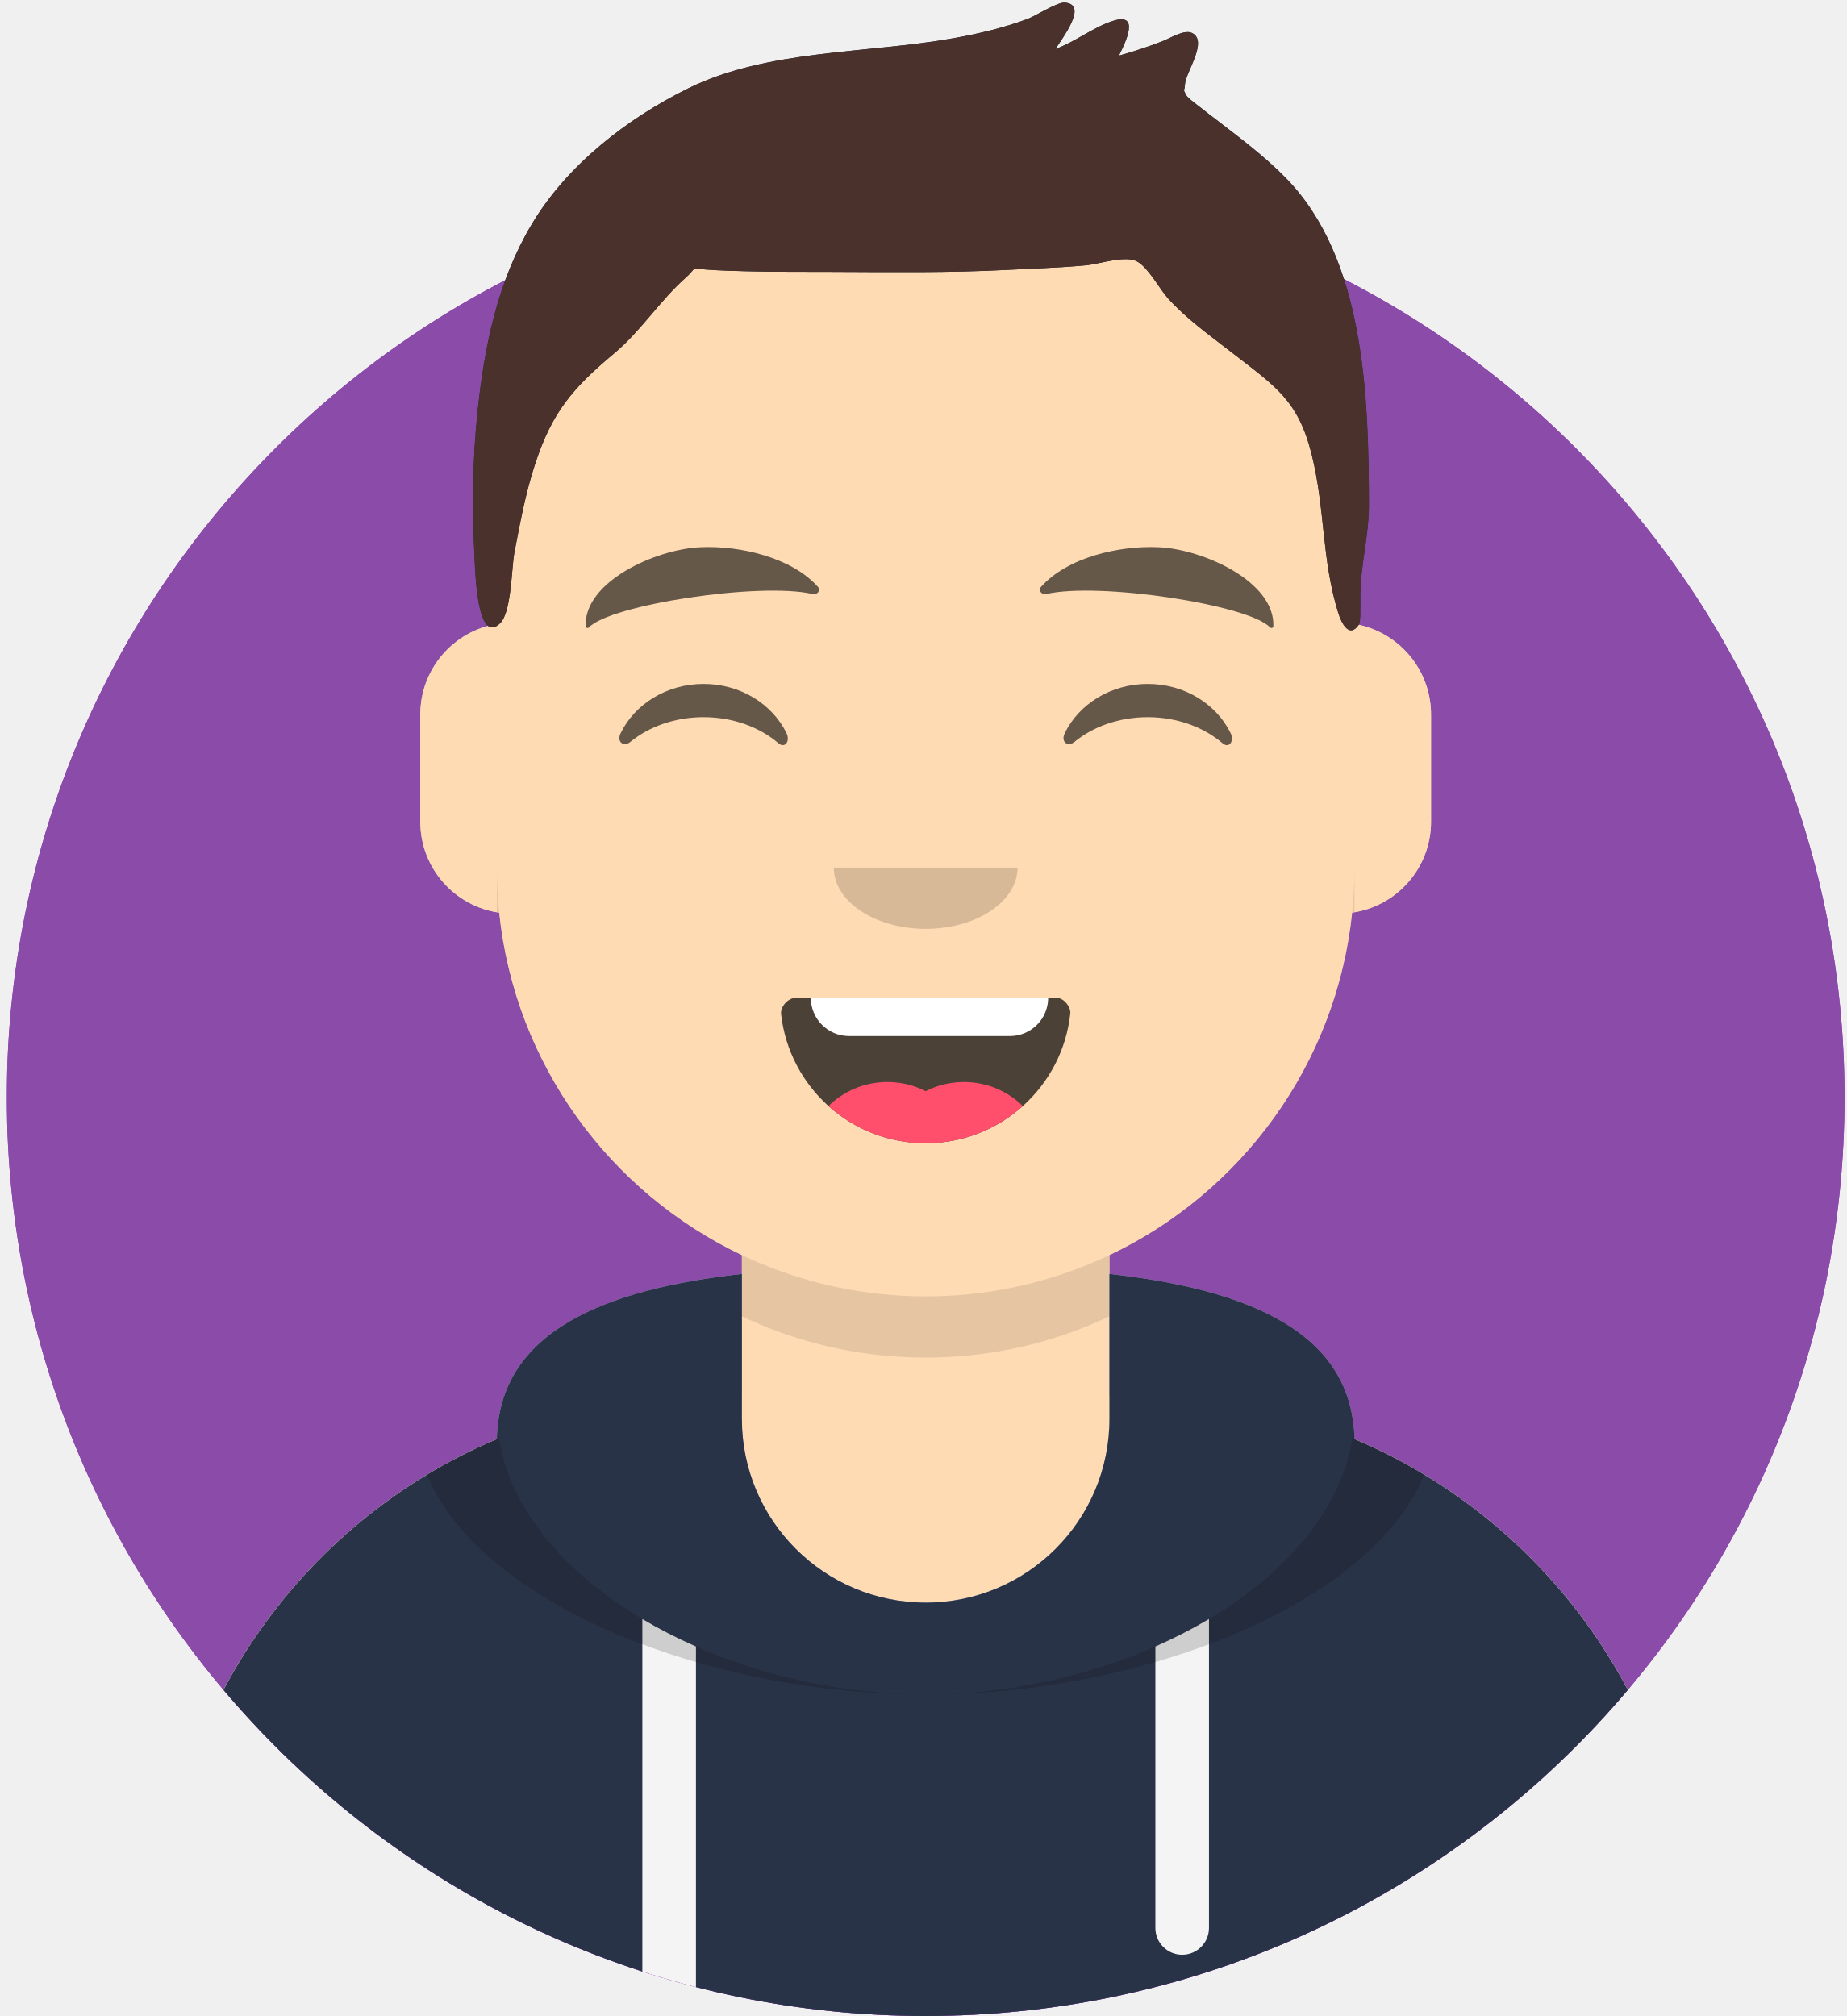
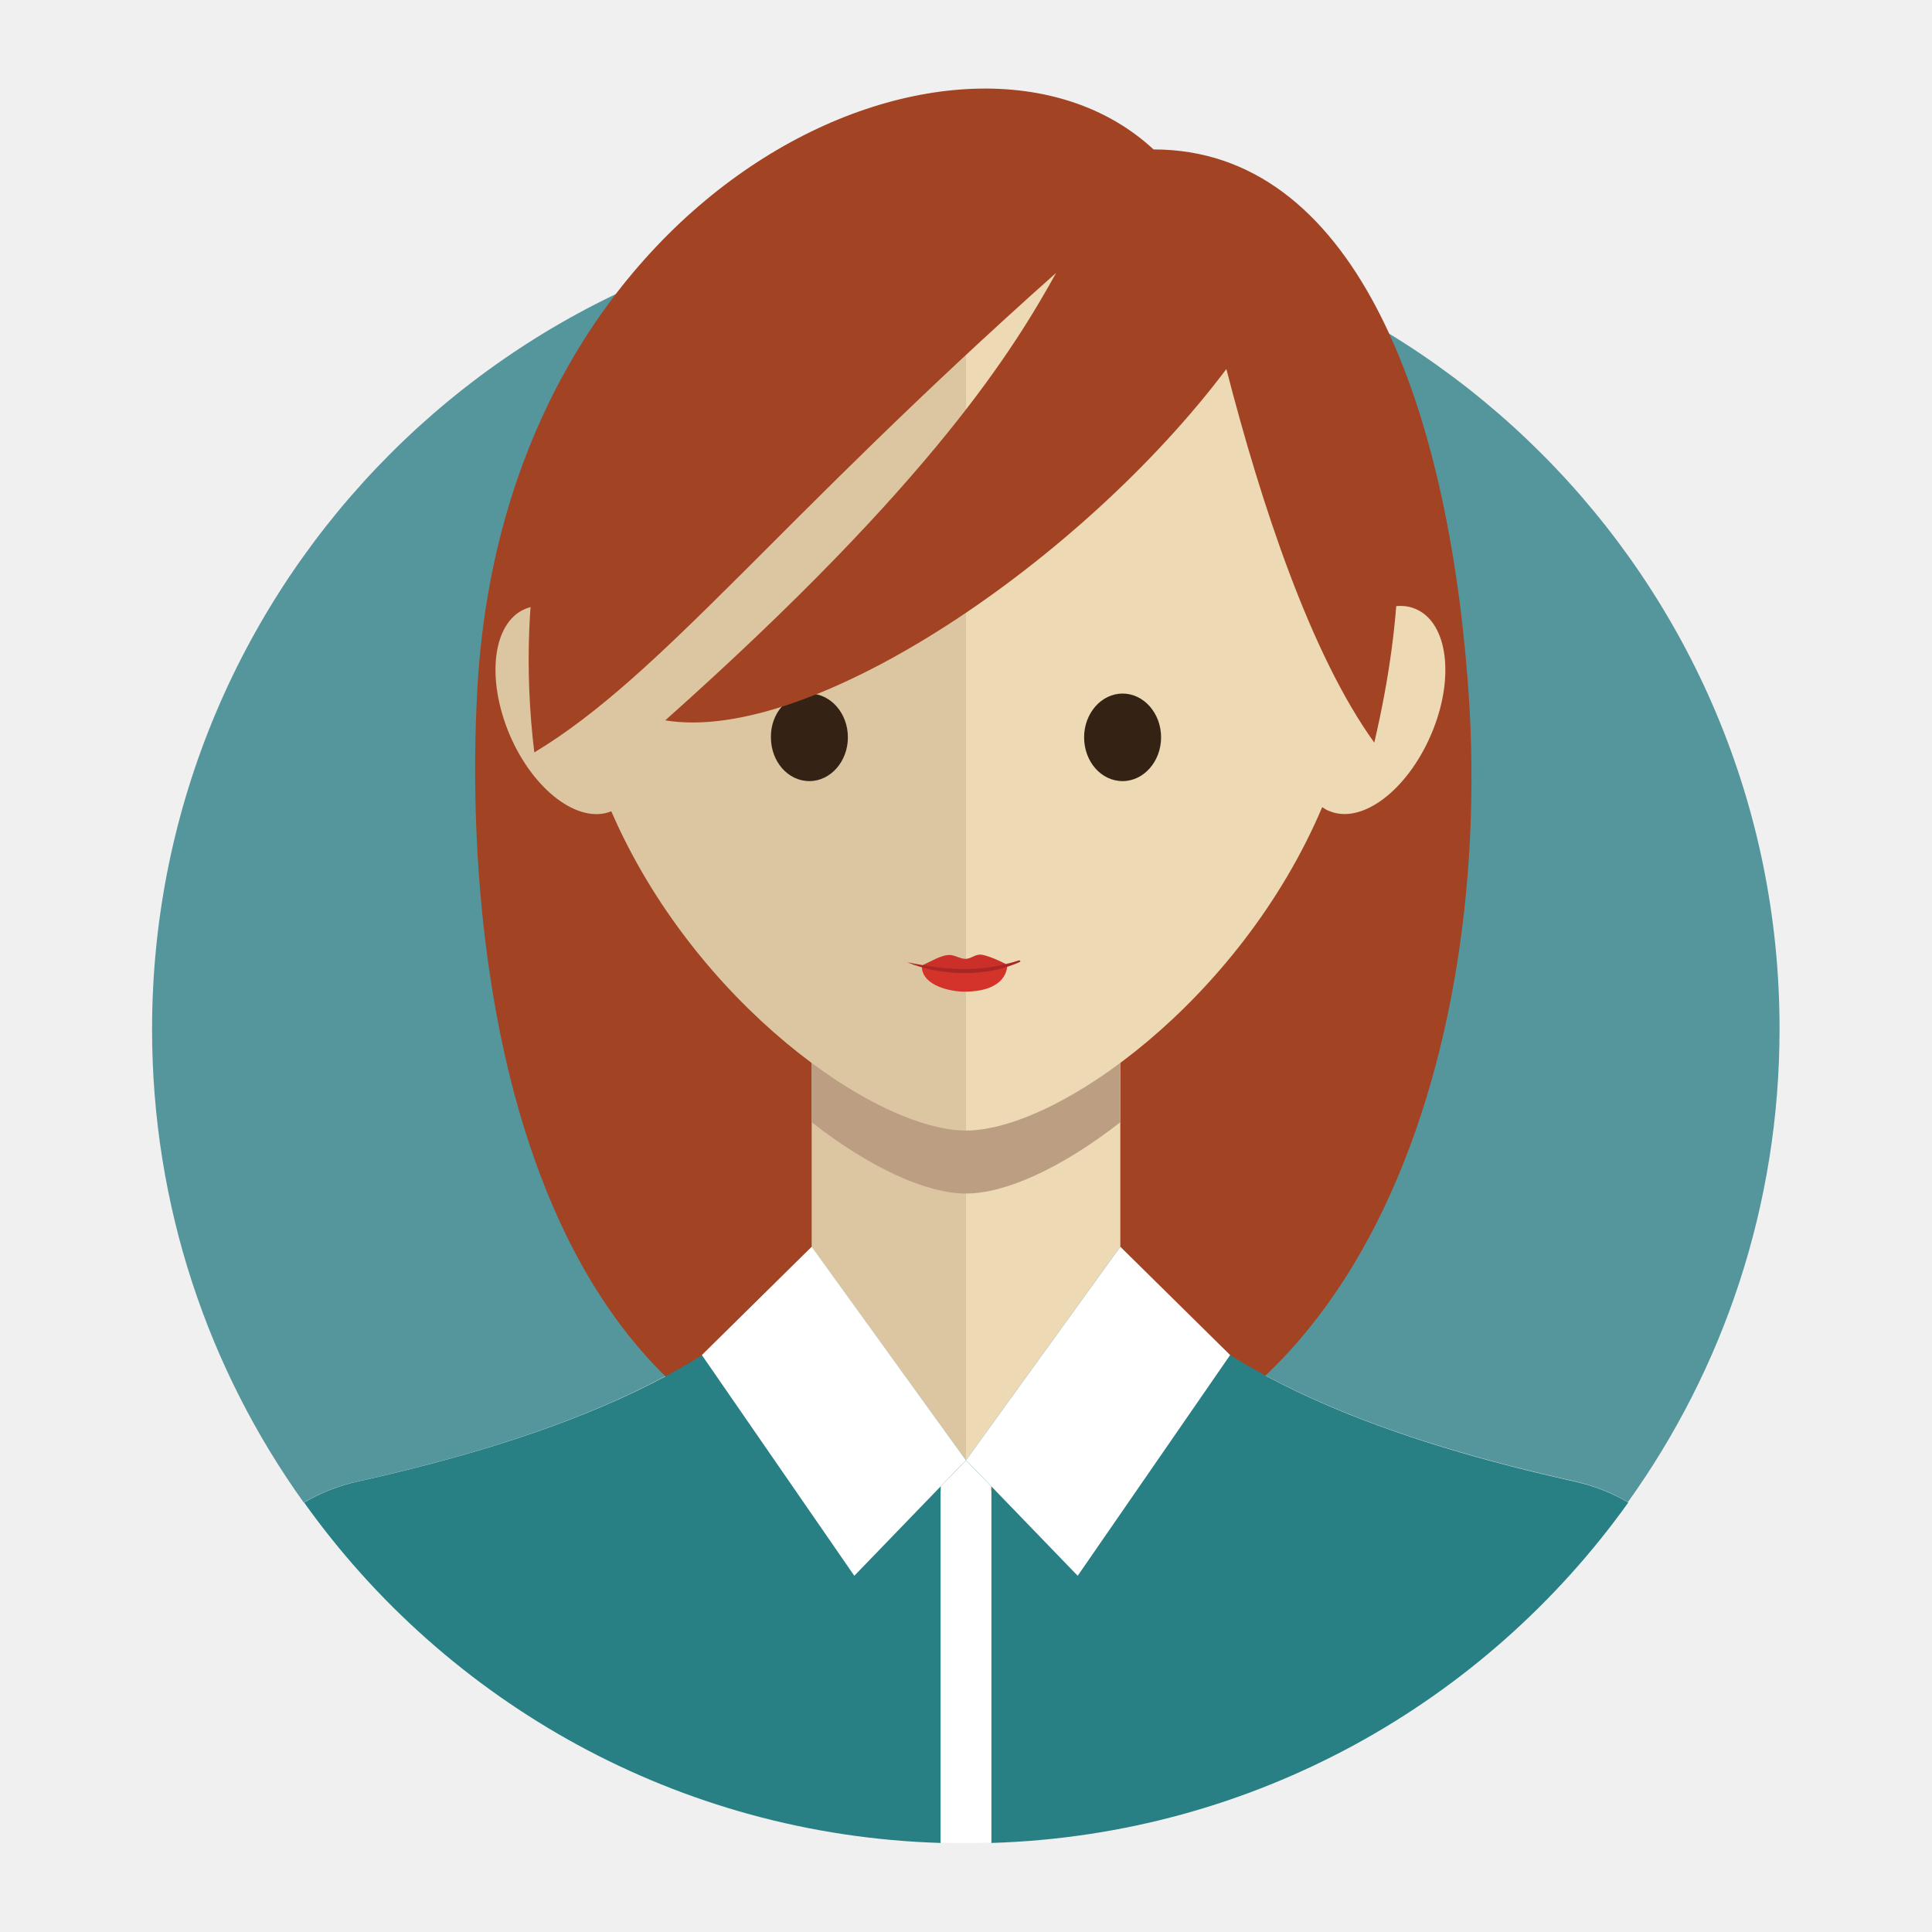
- <svg xmlns="http://www.w3.org/2000/svg" xmlns:xlink="http://www.w3.org/1999/xlink" width="217px" height="237px" viewBox="0 0 217 237" version="1.1">
-   <defs>
-     <circle id="path-1" cx="108" cy="108" r="108" />
-     <path d="M-3.19744231e-14,144 L-3.19744231e-14,-1.42108547e-14 L237.6,-1.42108547e-14 L237.6,144 L226.8,144 C226.8,203.647 178.447,252 118.8,252 C59.153,252 10.8,203.647 10.8,144 L10.8,144 L-3.19744231e-14,144 Z" id="path-3" />
-     <path d="M90,0 C117.835,-5.11323436e-15 140.4,22.565 140.4,50.4 L140.401,55.949 C145.508,56.807 149.4,61.249 149.4,66.6 L149.4,79.2 C149.4,84.647 145.367,89.152 140.125,89.893 C138.265,107.718 127.114,122.78 111.601,130.149 L111.6,146.7 L115.2,146.7 C150.988,146.7 180,175.712 180,211.5 L180,219.6 L0,219.6 L0,211.5 C-4.38277231e-15,175.712 29.012,146.7 64.8,146.7 L68.4,146.7 L68.4,130.15 C52.886,122.78 41.735,107.718 39.875,89.893 C34.633,89.152 30.6,84.647 30.6,79.2 L30.6,66.6 C30.6,61.249 34.492,56.806 39.6,55.949 L39.6,50.4 C39.6,22.565 62.165,5.11323436e-15 90,0 Z" id="path-5" />
-     <path d="M140.401,11.764 C156.691,13.587 169.2,18.597 169.2,31.569 L169.194,31.18 C192.467,41.01 208.8,64.047 208.8,90.9 L208.8,99 L28.8,99 L28.8,90.9 C28.8,64.047 45.133,41.01 68.406,31.18 C68.653,18.496 81.073,13.568 97.2,11.764 L97.2,28.8 C97.2,40.729 106.871,50.4 118.8,50.4 C130.729,50.4 140.4,40.729 140.4,28.8 L140.4,28.8 Z" id="path-7" />
-     <path d="M31.606,13.615 C32.558,22.158 39.803,28.8 48.6,28.8 C57.424,28.8 64.687,22.117 65.603,13.536 C65.676,12.845 64.905,11.7 63.938,11.7 C50.534,11.7 40.264,11.7 33.378,11.7 C32.406,11.7 31.511,12.761 31.606,13.615 Z" id="path-9" />
-     <rect id="path-11" x="0" y="0" width="237.6" height="252" />
-     <path d="M118.135,20.928 C115.651,18.39 112.767,16.236 109.962,14.076 C109.343,13.6 108.715,13.135 108.109,12.641 C107.972,12.528 106.563,11.519 106.394,11.148 C105.988,10.254 106.224,10.95 106.28,9.884 C106.35,8.535 109.1,4.727 107.048,3.854 C106.146,3.47 104.536,4.492 103.67,4.83 C101.977,5.49 100.263,6.054 98.512,6.54 C99.351,4.869 100.95,1.524 97.944,2.419 C95.603,3.116 93.421,4.91 91.068,5.753 C91.847,4.477 94.96,0.523 92.147,0.302 C91.271,0.233 88.724,1.875 87.782,2.226 C84.959,3.275 82.075,3.953 79.111,4.487 C69.033,6.304 57.248,5.786 47.923,10.374 C40.735,13.911 33.636,19.4 29.484,26.389 C25.481,33.125 23.984,40.498 23.146,48.217 C22.532,53.882 22.482,59.738 22.769,65.424 C22.863,67.287 23.073,75.874 25.779,73.273 C27.127,71.978 27.117,66.745 27.457,64.974 C28.133,61.451 28.783,57.911 29.91,54.5 C31.895,48.49 34.238,45.687 39.184,41.547 C42.359,38.89 44.588,35.3 47.625,32.62 C48.99,31.416 47.949,31.542 50.143,31.7 C51.616,31.806 53.097,31.846 54.574,31.885 C57.99,31.974 61.412,31.951 64.829,31.963 C71.711,31.988 78.561,32.085 85.437,31.725 C88.492,31.565 91.556,31.478 94.603,31.195 C96.306,31.038 99.326,29.947 100.728,30.78 C102.01,31.543 103.342,34.034 104.263,35.054 C106.438,37.464 109.032,39.305 111.576,41.282 C116.881,45.403 119.559,46.98 121.17,53.421 C122.775,59.838 122.325,65.791 124.312,72.106 C124.662,73.217 125.586,75.13 126.726,73.415 C126.937,73.096 126.883,71.345 126.883,70.337 C126.883,66.27 127.913,63.218 127.9,59.123 C127.849,46.674 127.447,30.442 118.135,20.928 Z" id="path-13" />
-   </defs>
-   <g id="Website" stroke="none" stroke-width="1" fill="none" fill-rule="evenodd">
-     <g id="mf-avatar" transform="translate(-10, -15)">
-       <g id="Circle" transform="translate(10.8, 36)">
-         <mask id="mask-2" fill="white">
-           <use xlink:href="#path-1" />
-         </mask>
-         <use id="Circle-Background" fill="#972dc2" xlink:href="#path-1" />
-         <g id="🖍-Circle-Color" mask="url(#mask-2)" fill="#8a4ca8">
-           <rect id="🖍Color" x="0" y="0" width="216.445" height="216" />
-         </g>
+ <svg xmlns="http://www.w3.org/2000/svg" id="Layer_1" style="enable-background:new 0 0 512 512;" version="1.1" viewBox="0 0 512 512" xml:space="preserve">
+   <style type="text/css">
+ 	.st0{fill:#55969D;}
+ 	.st1{fill-rule:evenodd;clip-rule:evenodd;fill:#A24323;}
+ 	.st2{fill:#288085;}
+ 	.st3{fill:#EDD9B4;}
+ 	.st4{fill:#DCC5A1;}
+ 	.st5{fill-rule:evenodd;clip-rule:evenodd;fill:#BC9F82;}
+ 	.st6{fill:#703D22;}
+ 	.st7{fill:#562C19;}
+ 	.st8{fill:#FFFFFF;}
+ 	.st9{fill:#D43329;}
+ 	.st10{fill:#CA3029;}
+ 	.st11{fill:#A82623;}
+ 	.st12{fill:#342214;}
+ </style>
+   <g>
+     <path class="st0" d="M218.8,328.1c0.4,0.6,16.1,1.1,33.5,1.7h7.3c17.5-0.6,33.2-1.1,33.5-1.7c23.6,37.1,80.6,54.7,124,64.4   c5.4,1.2,10.1,3.1,14.3,5.6c25.3-35.3,40.2-78.6,40.2-125.4C471.7,153.6,375.1,57,256,57C136.9,57,40.3,153.6,40.3,272.8   c0,46.8,14.9,90.1,40.2,125.4c4.2-2.5,8.9-4.4,14.3-5.6C138.2,382.9,195.2,365.3,218.8,328.1z" />
+     <path class="st1" d="M258.9,395.3c-123,2.5-136.7-142.6-132.3-214.3C134.9,47.3,256.2-6.3,305.7,39.6c52.6,0,77.3,65.4,83.2,140   C396.9,279,360.2,393.2,258.9,395.3" />
+     <path class="st2" d="M249.3,488.4v-94.4l6.7-6.9l0,0l6.7,6.9v94.4c69.6-2.1,130.9-37.2,168.8-90.2c-4.2-2.5-8.9-4.4-14.3-5.6   c-43.4-9.7-100.4-27.3-124-64.4c-0.4,0.6-16.1,1.1-33.5,1.7h-7.3c-17.5-0.6-33.2-1.1-33.5-1.7c-23.6,37.1-80.6,54.7-124,64.4   c-5.4,1.2-10.1,3.1-14.3,5.6C118.4,451.2,179.7,486.3,249.3,488.4z" />
+     <path class="st3" d="M296.9,230.4c0-27-20.4-40.5-40.9-40.5V387l40.9-56.6V230.4z" />
+     <path class="st4" d="M215.1,230.4v100.1L256,387V189.8C235.6,189.8,215.1,203.3,215.1,230.4z" />
+     <path class="st5" d="M296.9,230.4v67c-15.5,12.1-30.4,18.9-40.9,18.9c-10.5,0-25.4-6.8-40.9-18.9v-67   C215.2,176.3,296.9,176.3,296.9,230.4" />
+     <path class="st6" d="M235.8,170.4c-11.8-6.9-29.8-9.5-48.6-8.2c-18.8,1.3-31.9,8.8-32.5,9.2c-0.6,0.4-0.5,4.7-0.5,7.4   c0,2.7,0.3,5,1.2,5.9c0.9,0.9,5.7,2.5,7.4,9.9c1.7,7.4,5.8,23.3,17.3,32.6c11.5,9.3,24.4,11.3,40.1,5.9c15.7-5.4,21.3-18.7,22.5-21   c1.2-2.3,4.6-13.5,6.1-16.4c1.5-2.9,3.3-4.4,5.6-4.4v-14.7C249.7,176.7,247.6,177.3,235.8,170.4 M241.7,195.7   c-1.5,13.2-13.1,35.5-33,36.4c-19.9,0.9-33-11.7-37.4-22.8c-4.4-11.1-6.4-28.4,7.5-35.2c13.9-6.8,34.3-6.8,49-1.2   C242.5,178.5,242.7,186.9,241.7,195.7" />
+     <path class="st7" d="M260,195.7c1.5,2.9,4.9,14.1,6.1,16.4c1.2,2.3,6.8,15.6,22.5,21c15.7,5.4,28.6,3.4,40.1-5.9   c11.5-9.3,15.6-25.2,17.3-32.6c1.7-7.4,6.5-9,7.4-9.9c0.9-0.9,1.2-3.2,1.2-5.9c0-2.7,0.1-7-0.5-7.4c-0.6-0.4-13.7-7.9-32.5-9.2   c-18.8-1.3-36.8,1.3-48.6,8.2c-11.8,6.9-13.9,6.3-18.6,6.3v14.7C256.8,191.4,258.5,192.8,260,195.7 M281,172.9   c14.7-5.6,35.1-5.6,49,1.2c13.9,6.8,11.9,24.2,7.5,35.2c-4.4,11.1-17.5,23.8-37.4,22.8c-19.9-0.9-31.5-23.2-33-36.4   C266.1,186.9,266.3,178.5,281,172.9" />
+     <path class="st4" d="M151.3,163.1c-4.2-2.5-8.5-3.3-12.2-1.7c-8.6,3.7-10.3,18.6-4,33.4c6.3,14.7,18.3,23.7,26.9,20.2   c21.9,50.6,70,84.6,94,84.6V50.7C186.7,50.7,152,108.8,151.3,163.1z" />
+     <path class="st3" d="M375.2,161.4c-4.3-1.9-9.6-0.4-14.5,3.3c0-54.7-34.7-114-104.7-114v248.9c24.2,0,72.7-34.5,94.4-85.7   c0.6,0.4,1.2,0.8,1.8,1c8.6,3.7,20.6-5.3,27-20.1C385.6,180,383.8,165.1,375.2,161.4z" />
+     <polygon class="st8" points="296.9,330.4 256,387 257.5,388.5 285.6,417.6 326,359.1  " />
+     <polygon class="st8" points="215.1,330.4 186,359.1 226.4,417.6 254.5,388.5 256,387  " />
+     <g>
+       <g>
+         <path class="st9" d="M266.9,255.9c0,0,0.4,6.9-11.4,6.9c-3.4,0-11.2-1.5-11.2-6.7C251.3,257.7,259.5,258.1,266.9,255.9" />
+         <path class="st10" d="M260.1,253c2.6,0.4,7.2,2.8,6.9,2.8c-7.4,2.2-15.7,1.8-22.6,0.2c-0.1,0-0.1,0-0.2-0.1c2.4-1,5.4-3,7.7-2.8     c1.3,0.1,2.7,1,3.8,1C257.3,254.2,258.4,252.8,260.1,253" />
+         <path class="st11" d="M240.4,255c8.9,3.7,21.2,4,29.9-0.1c0.2-0.1,0.1-0.4-0.2-0.4C259.8,257.8,251.1,257.2,240.4,255     C240.4,254.9,240.4,255,240.4,255" />
      </g>
-       <mask id="mask-4" fill="white">
-         <use xlink:href="#path-3" />
-       </mask>
-       <g id="Mask" />
-       <g id="Avataaar" mask="url(#mask-4)">
-         <g id="Body" transform="translate(28.8, 32.4)">
-           <mask id="mask-6" fill="white">
-             <use xlink:href="#path-5" />
-           </mask>
-           <use fill="#D0C6AC" xlink:href="#path-5" />
-           <g id="Skin/👶🏻-05-Pale" mask="url(#mask-6)" fill="#FFDBB4">
-             <g transform="translate(-28.8, 0)" id="Color">
-               <rect x="0" y="0" width="238.384" height="220.355" />
-             </g>
-           </g>
-           <path d="M39.6,84.6 C39.6,112.435 62.165,135 90,135 C117.835,135 140.4,112.435 140.4,84.6 L140.4,84.6 L140.4,91.8 C140.4,119.635 117.835,142.2 90,142.2 C62.165,142.2 39.6,119.635 39.6,91.8 Z" id="Neck-Shadow" fill-opacity="0.1" fill="#000000" mask="url(#mask-6)" />
-         </g>
-         <g id="Clothing/Hoodie" transform="translate(0, 153)">
-           <mask id="mask-8" fill="white">
-             <use xlink:href="#path-7" />
-           </mask>
-           <use id="Hoodie" fill="#B7C1DB" fill-rule="evenodd" xlink:href="#path-7" />
-           <g id="Color/Palette/Slate" mask="url(#mask-8)" fill="#293347" fill-rule="evenodd">
-             <rect id="🖍Color" x="0" y="0" width="238.491" height="99" />
-           </g>
-           <path d="M91.8,55.565 L91.8,99 L85.5,99 L85.499,52.335 C87.483,53.514 89.592,54.594 91.8,55.565 Z M152.101,52.334 L152.1,88.65 C152.1,90.39 150.69,91.8 148.95,91.8 C147.21,91.8 145.8,90.39 145.8,88.65 L145.801,55.565 C148.009,54.594 150.118,53.513 152.101,52.334 Z" id="Straps" fill="#F4F4F4" fill-rule="evenodd" mask="url(#mask-8)" />
-           <path d="M155.733,11.451 C169.28,14.013 178.65,19.118 178.65,29.077 C178.65,46.818 148.916,61.2 118.8,61.2 C88.684,61.2 58.95,46.818 58.95,29.077 C58.95,19.118 68.32,14.013 81.867,11.451 C73.689,14.466 68.4,19.534 68.4,27.969 C68.4,46.322 93.439,61.2 118.8,61.2 C144.161,61.2 169.2,46.322 169.2,27.969 C169.2,19.71 164.13,14.679 156.241,11.642 Z" id="Shadow" fill-opacity="0.16" fill="#000000" fill-rule="evenodd" mask="url(#mask-8)" />
-         </g>
-         <g id="Face" transform="translate(68.4, 73.8)">
-           <g id="Mouth/Smile" transform="translate(1.8, 46.8)">
-             <mask id="mask-10" fill="white">
-               <use xlink:href="#path-9" />
-             </mask>
-             <use id="Mouth" fill-opacity="0.7" fill="#000000" fill-rule="evenodd" xlink:href="#path-9" />
-             <path d="M39.6,1.8 L58.5,1.8 C60.985,1.8 63,3.815 63,6.3 L63,11.7 C63,14.185 60.985,16.2 58.5,16.2 L39.6,16.2 C37.115,16.2 35.1,14.185 35.1,11.7 L35.1,6.3 C35.1,3.815 37.115,1.8 39.6,1.8 Z" id="Teeth" fill="#FFFFFF" fill-rule="evenodd" mask="url(#mask-10)" />
-             <g id="Tongue" stroke-width="1" fill-rule="evenodd" mask="url(#mask-10)" fill="#FF4F6D">
-               <g transform="translate(34.2, 21.6)">
-                 <circle cx="9.9" cy="9.9" r="9.9" />
-                 <circle cx="18.9" cy="9.9" r="9.9" />
-               </g>
-             </g>
-           </g>
-           <g id="Nose/Default" transform="translate(25.2, 36)" fill="#000000" fill-opacity="0.16">
-             <path d="M14.4,7.2 C14.4,11.176 19.235,14.4 25.2,14.4 L25.2,14.4 C31.165,14.4 36,11.176 36,7.2" id="Nose" />
-           </g>
-           <g id="Eyes/Happy-😁" transform="translate(0, 7.2)" fill="#000000" fill-opacity="0.6">
-             <path d="M14.544,20.203 C16.206,16.784 19.948,14.4 24.298,14.4 C28.632,14.4 32.363,16.767 34.034,20.166 C34.53,21.176 33.824,22.003 33.112,21.39 C30.906,19.494 27.773,18.309 24.298,18.309 C20.931,18.309 17.886,19.421 15.694,21.214 C14.892,21.87 14.058,21.203 14.544,20.203 Z" id="Squint" />
-             <path d="M66.744,20.203 C68.406,16.784 72.148,14.4 76.498,14.4 C80.832,14.4 84.563,16.767 86.234,20.166 C86.73,21.176 86.024,22.003 85.312,21.39 C83.106,19.494 79.973,18.309 76.498,18.309 C73.131,18.309 70.086,19.421 67.894,21.214 C67.092,21.87 66.258,21.203 66.744,20.203 Z" id="Squint" />
-           </g>
-           <g id="Eyebrow/Natural/Default-Natural" fill="#000000" fill-opacity="0.6">
-             <path d="M23.435,5.589 C18.25,6.285 10.164,10.805 10.84,16.036 C10.862,16.207 11.121,16.261 11.233,16.118 C13.471,13.248 30.774,9.033 37.075,9.913 C37.652,9.994 38.032,9.399 37.639,9.027 C34.269,5.845 28.08,4.961 23.435,5.589" id="Eyebrow" transform="translate(24.3, 10.8) rotate(5) translate(-24.3, -10.8) " />
-             <path d="M76.535,5.589 C71.35,6.285 63.264,10.805 63.94,16.036 C63.962,16.207 64.221,16.261 64.333,16.118 C66.571,13.248 83.874,9.033 90.175,9.913 C90.752,9.994 91.132,9.399 90.739,9.027 C87.369,5.845 81.18,4.961 76.535,5.589" id="Eyebrow" transform="translate(77.4, 10.8) scale(-1, 1) rotate(5) translate(-77.4, -10.8) " />
-           </g>
-         </g>
-         <g id="Top">
-           <mask id="mask-12" fill="white">
-             <use xlink:href="#path-11" />
-           </mask>
-           <g id="Mask" />
-           <g mask="url(#mask-12)">
-             <g transform="translate(43, 15)">
-               <mask id="mask-14" fill="white">
-                 <use xlink:href="#path-13" />
-               </mask>
-               <use id="Short-Hair" stroke="none" fill="#1F3140" fill-rule="evenodd" xlink:href="#path-13" />
-               <g id="Color/Hair/Brown-Dark" stroke="none" fill="none" mask="url(#mask-14)" fill-rule="evenodd">
-                 <g transform="translate(-43.1, -15)" fill="#4A312C" id="Color">
-                   <rect x="0" y="0" width="239.107" height="252.406" />
-                 </g>
-               </g>
-             </g>
-           </g>
-         </g>
-       </g>
+       <path class="st12" d="M214.5,183.8c5.6,0,10.2,5.2,10.2,11.6c0,6.4-4.6,11.6-10.2,11.6c-5.7,0-10.2-5.2-10.2-11.6    C204.2,189,208.8,183.8,214.5,183.8" />
+       <path class="st12" d="M297.5,183.8c5.6,0,10.2,5.2,10.2,11.6c0,6.4-4.6,11.6-10.2,11.6c-5.7,0-10.2-5.2-10.2-11.6    C287.3,189,291.9,183.8,297.5,183.8" />
    </g>
+     <path class="st1" d="M364.2,196.8C396.4,59,299.4,35.6,242.7,35.6c-63.8,0-111.8,75.7-101.1,163.8c34-20.5,64-61,138.3-127.1   c-10.8,19.4-31.9,54.7-103.6,118.6c38.6,6.4,110.4-42.2,148.7-93.1C334.3,133.9,347.4,173.5,364.2,196.8" />
+     <path class="st8" d="M262.7,393.9L256,387l0,0l-6.7,6.9v94.4c2.2,0.1,4.5,0.1,6.7,0.1v-0.1h0v0.1c2.3,0,4.5,0,6.7-0.1V393.9z" />
  </g>
</svg>
